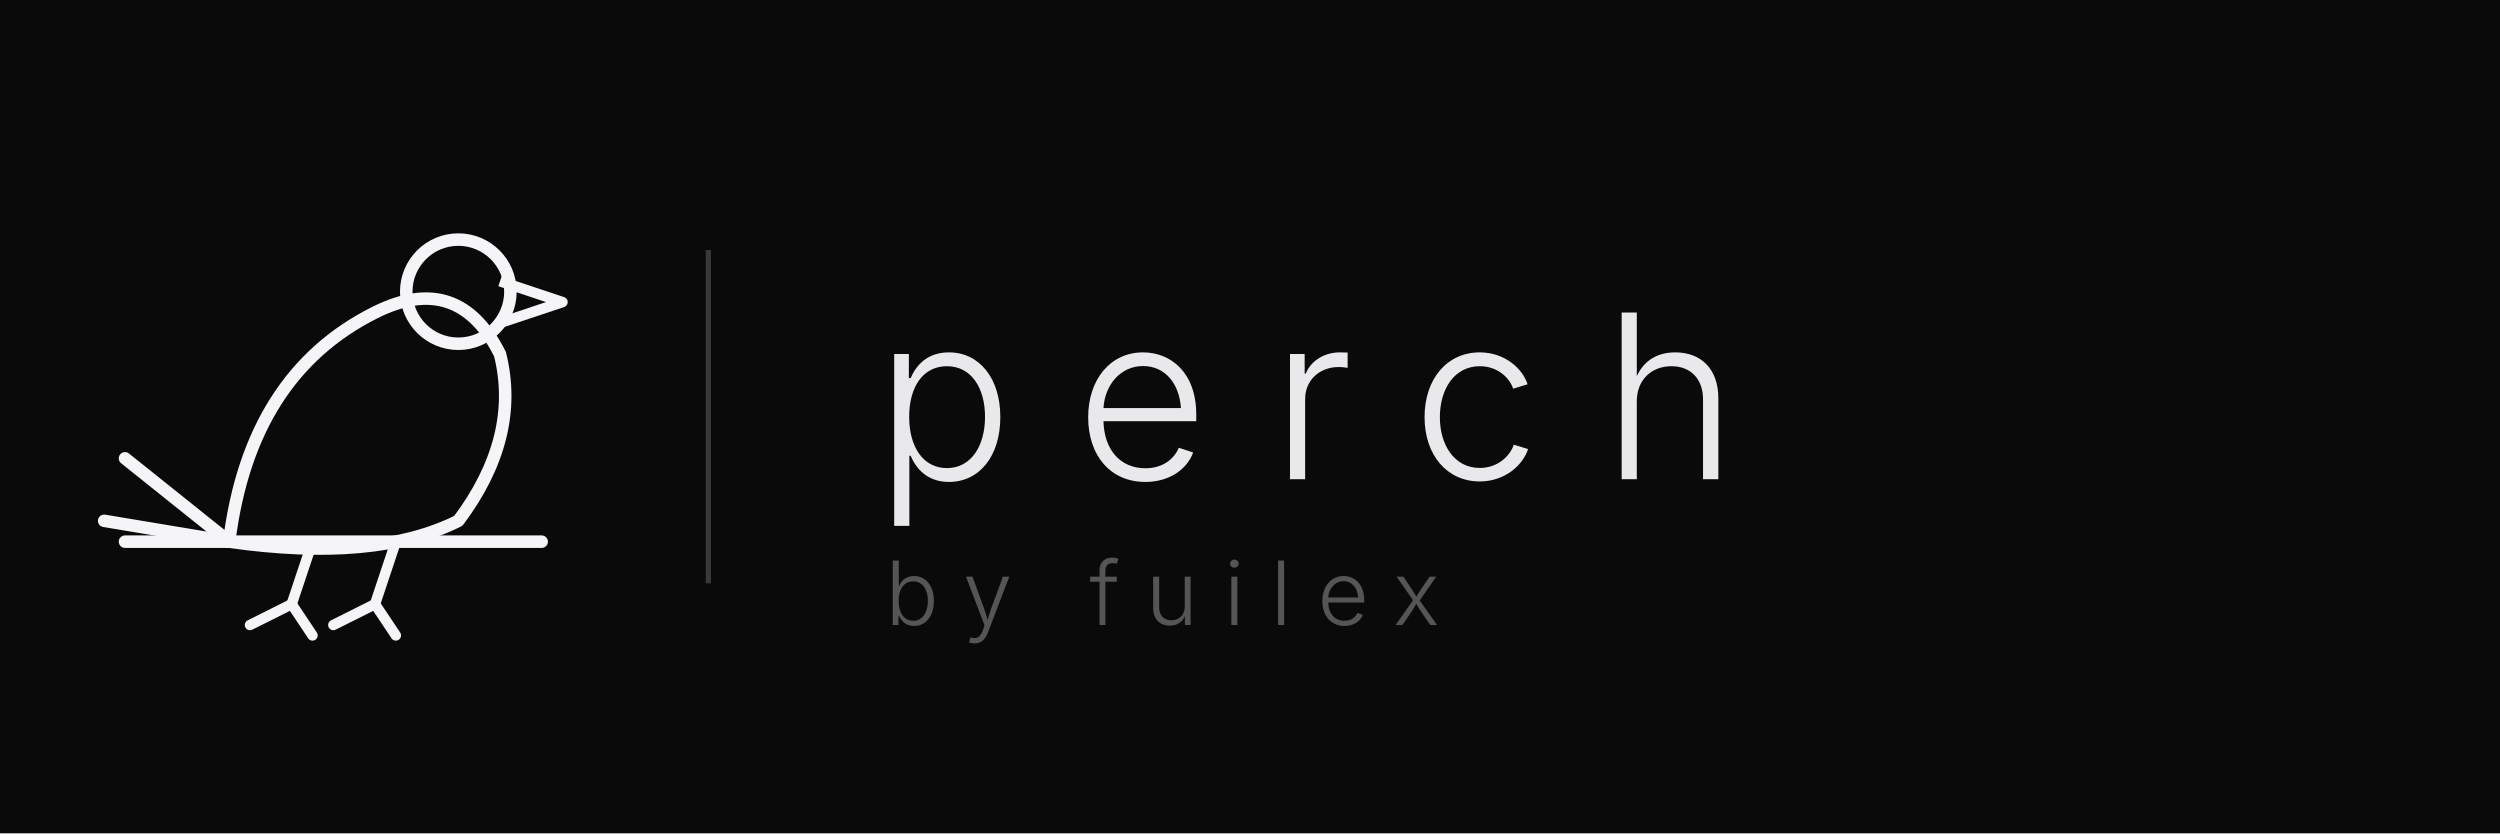
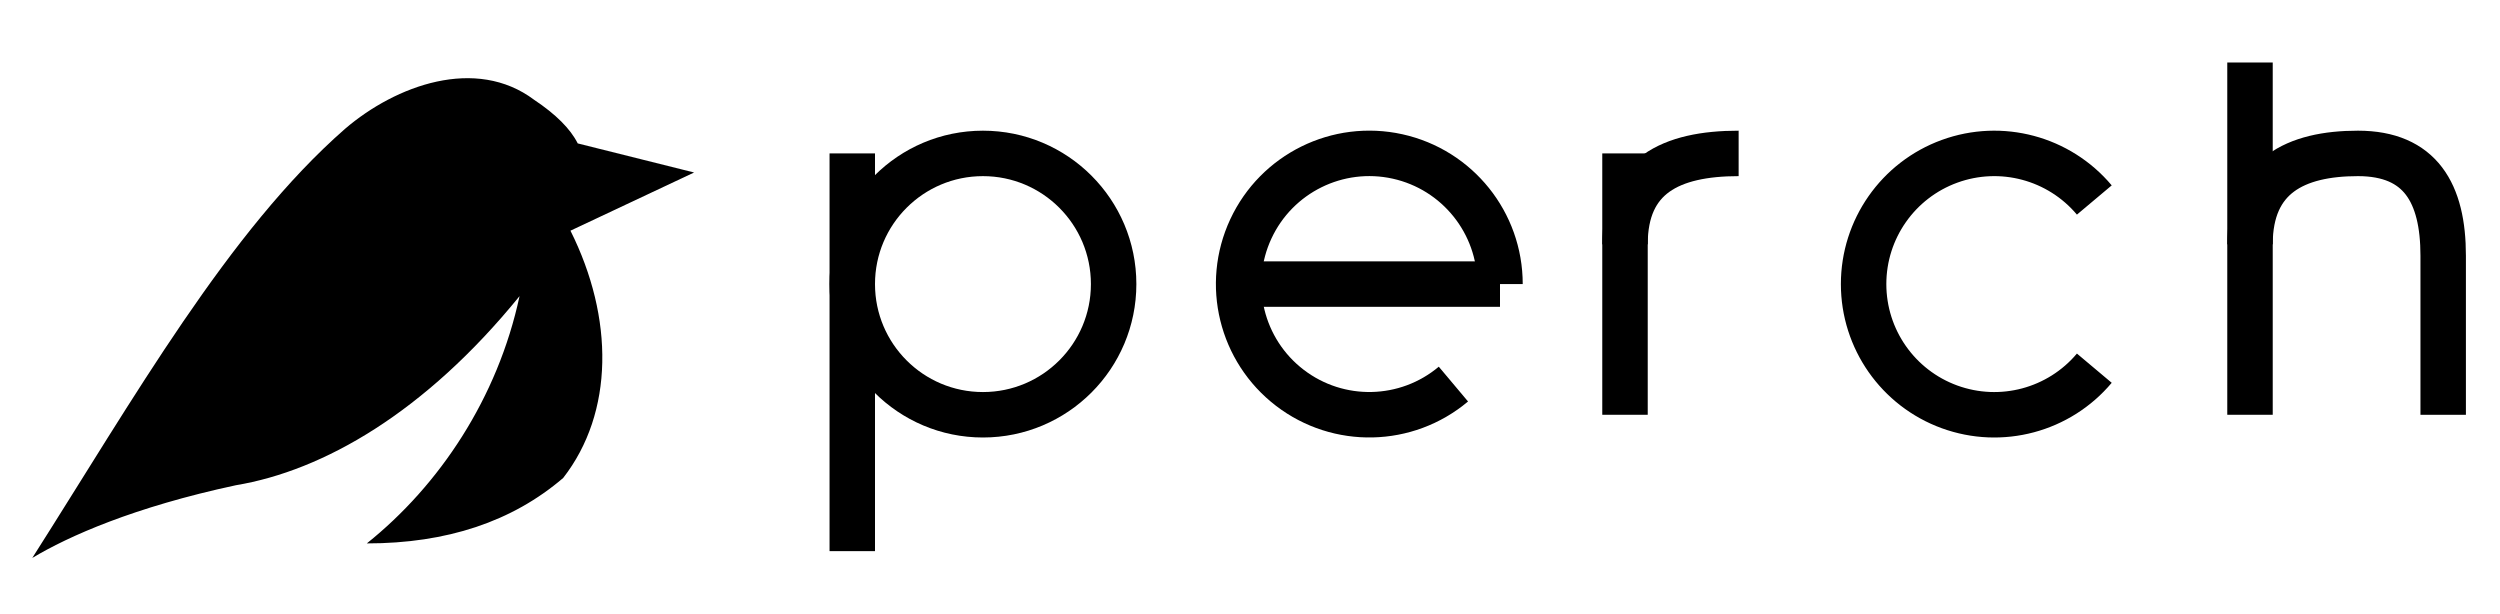
- <svg xmlns="http://www.w3.org/2000/svg" viewBox="0 0 240 80" width="240" height="80">
-   <rect width="240" height="80" fill="#0A0A0B" />
-   <line x1="12" y1="52" x2="52" y2="52" stroke="#F5F5F7" stroke-width="1.2" stroke-linecap="round" />
-   <path d="M22 52 Q24 36 36 30 Q44 26 48 34 Q50 42 44 50 Q36 54 22 52Z" fill="none" stroke="#F5F5F7" stroke-width="1.2" stroke-linejoin="round" />
-   <circle cx="44" cy="28" r="5" fill="none" stroke="#F5F5F7" stroke-width="1.2" />
-   <path d="M48 27 L54 29 L48 31" fill="none" stroke="#F5F5F7" stroke-width="1" stroke-linejoin="round" />
-   <path d="M22 52 L12 44 M22 52 L10 50" stroke="#F5F5F7" stroke-width="1.2" stroke-linecap="round" />
-   <line x1="30" y1="52" x2="28" y2="58" stroke="#F5F5F7" stroke-width="1" stroke-linecap="round" />
-   <line x1="28" y1="58" x2="24" y2="60" stroke="#F5F5F7" stroke-width="1" stroke-linecap="round" />
-   <line x1="28" y1="58" x2="30" y2="61" stroke="#F5F5F7" stroke-width="1" stroke-linecap="round" />
-   <line x1="38" y1="52" x2="36" y2="58" stroke="#F5F5F7" stroke-width="1" stroke-linecap="round" />
-   <line x1="36" y1="58" x2="32" y2="60" stroke="#F5F5F7" stroke-width="1" stroke-linecap="round" />
-   <line x1="36" y1="58" x2="38" y2="61" stroke="#F5F5F7" stroke-width="1" stroke-linecap="round" />
-   <line x1="68" y1="24" x2="68" y2="56" stroke="#F5F5F7" stroke-width="0.5" stroke-opacity="0.2" />
-   <text x="84" y="46" font-family="-apple-system, 'SF Pro Display', 'Inter', 'Segoe UI', system-ui, sans-serif" font-size="22" font-weight="300" letter-spacing="6" fill="#F5F5F7" fill-opacity="0.95">perch</text>
-   <text x="85" y="60" font-family="-apple-system, 'SF Pro Display', 'Inter', 'Segoe UI', system-ui, sans-serif" font-size="8.5" font-weight="300" letter-spacing="2.5" fill="#F5F5F7" fill-opacity="0.32">by fuilex</text>
+ <svg xmlns="http://www.w3.org/2000/svg" viewBox="0 0 440 108" width="440" height="108" role="img" aria-label="Perch">
+   <g transform="translate(-2 -17) scale(1.28)" fill="currentColor">
+     <path fill-rule="evenodd" d="M6 90C20 68 33 45 49 31C56 25 67 21 75 27C78 29 80 31 81 33L97 37L80 45C86 57 86 70 79 79C72 85 63 88 52 88C62 80 70 68 73 54C60 70 46 78 34 80C20 83 11 87 6 90Z" />
+   </g>
+   <g transform="translate(150 3)" fill="none" stroke="currentColor" stroke-width="8" stroke-linecap="butt" stroke-linejoin="miter">
+     <path d="M0 24V94" />
+     <circle cx="23" cy="47" r="23" />
+     <path d="M68 47H114" />
+     <path d="M114 47a23 23 0 1 0 -8.2 17.6" />
+     <path d="M136 24v46" />
+     <path d="M136 40c0-12 8-16 20-16" />
+     <path d="M218.6 32.2a23 23 0 1 0 0 29.6" />
+     <path d="M246 8v62" />
+     <path d="M246 40c0-12 8-16 19-16c11 0 15 7 15 18v28" />
+   </g>
</svg>
